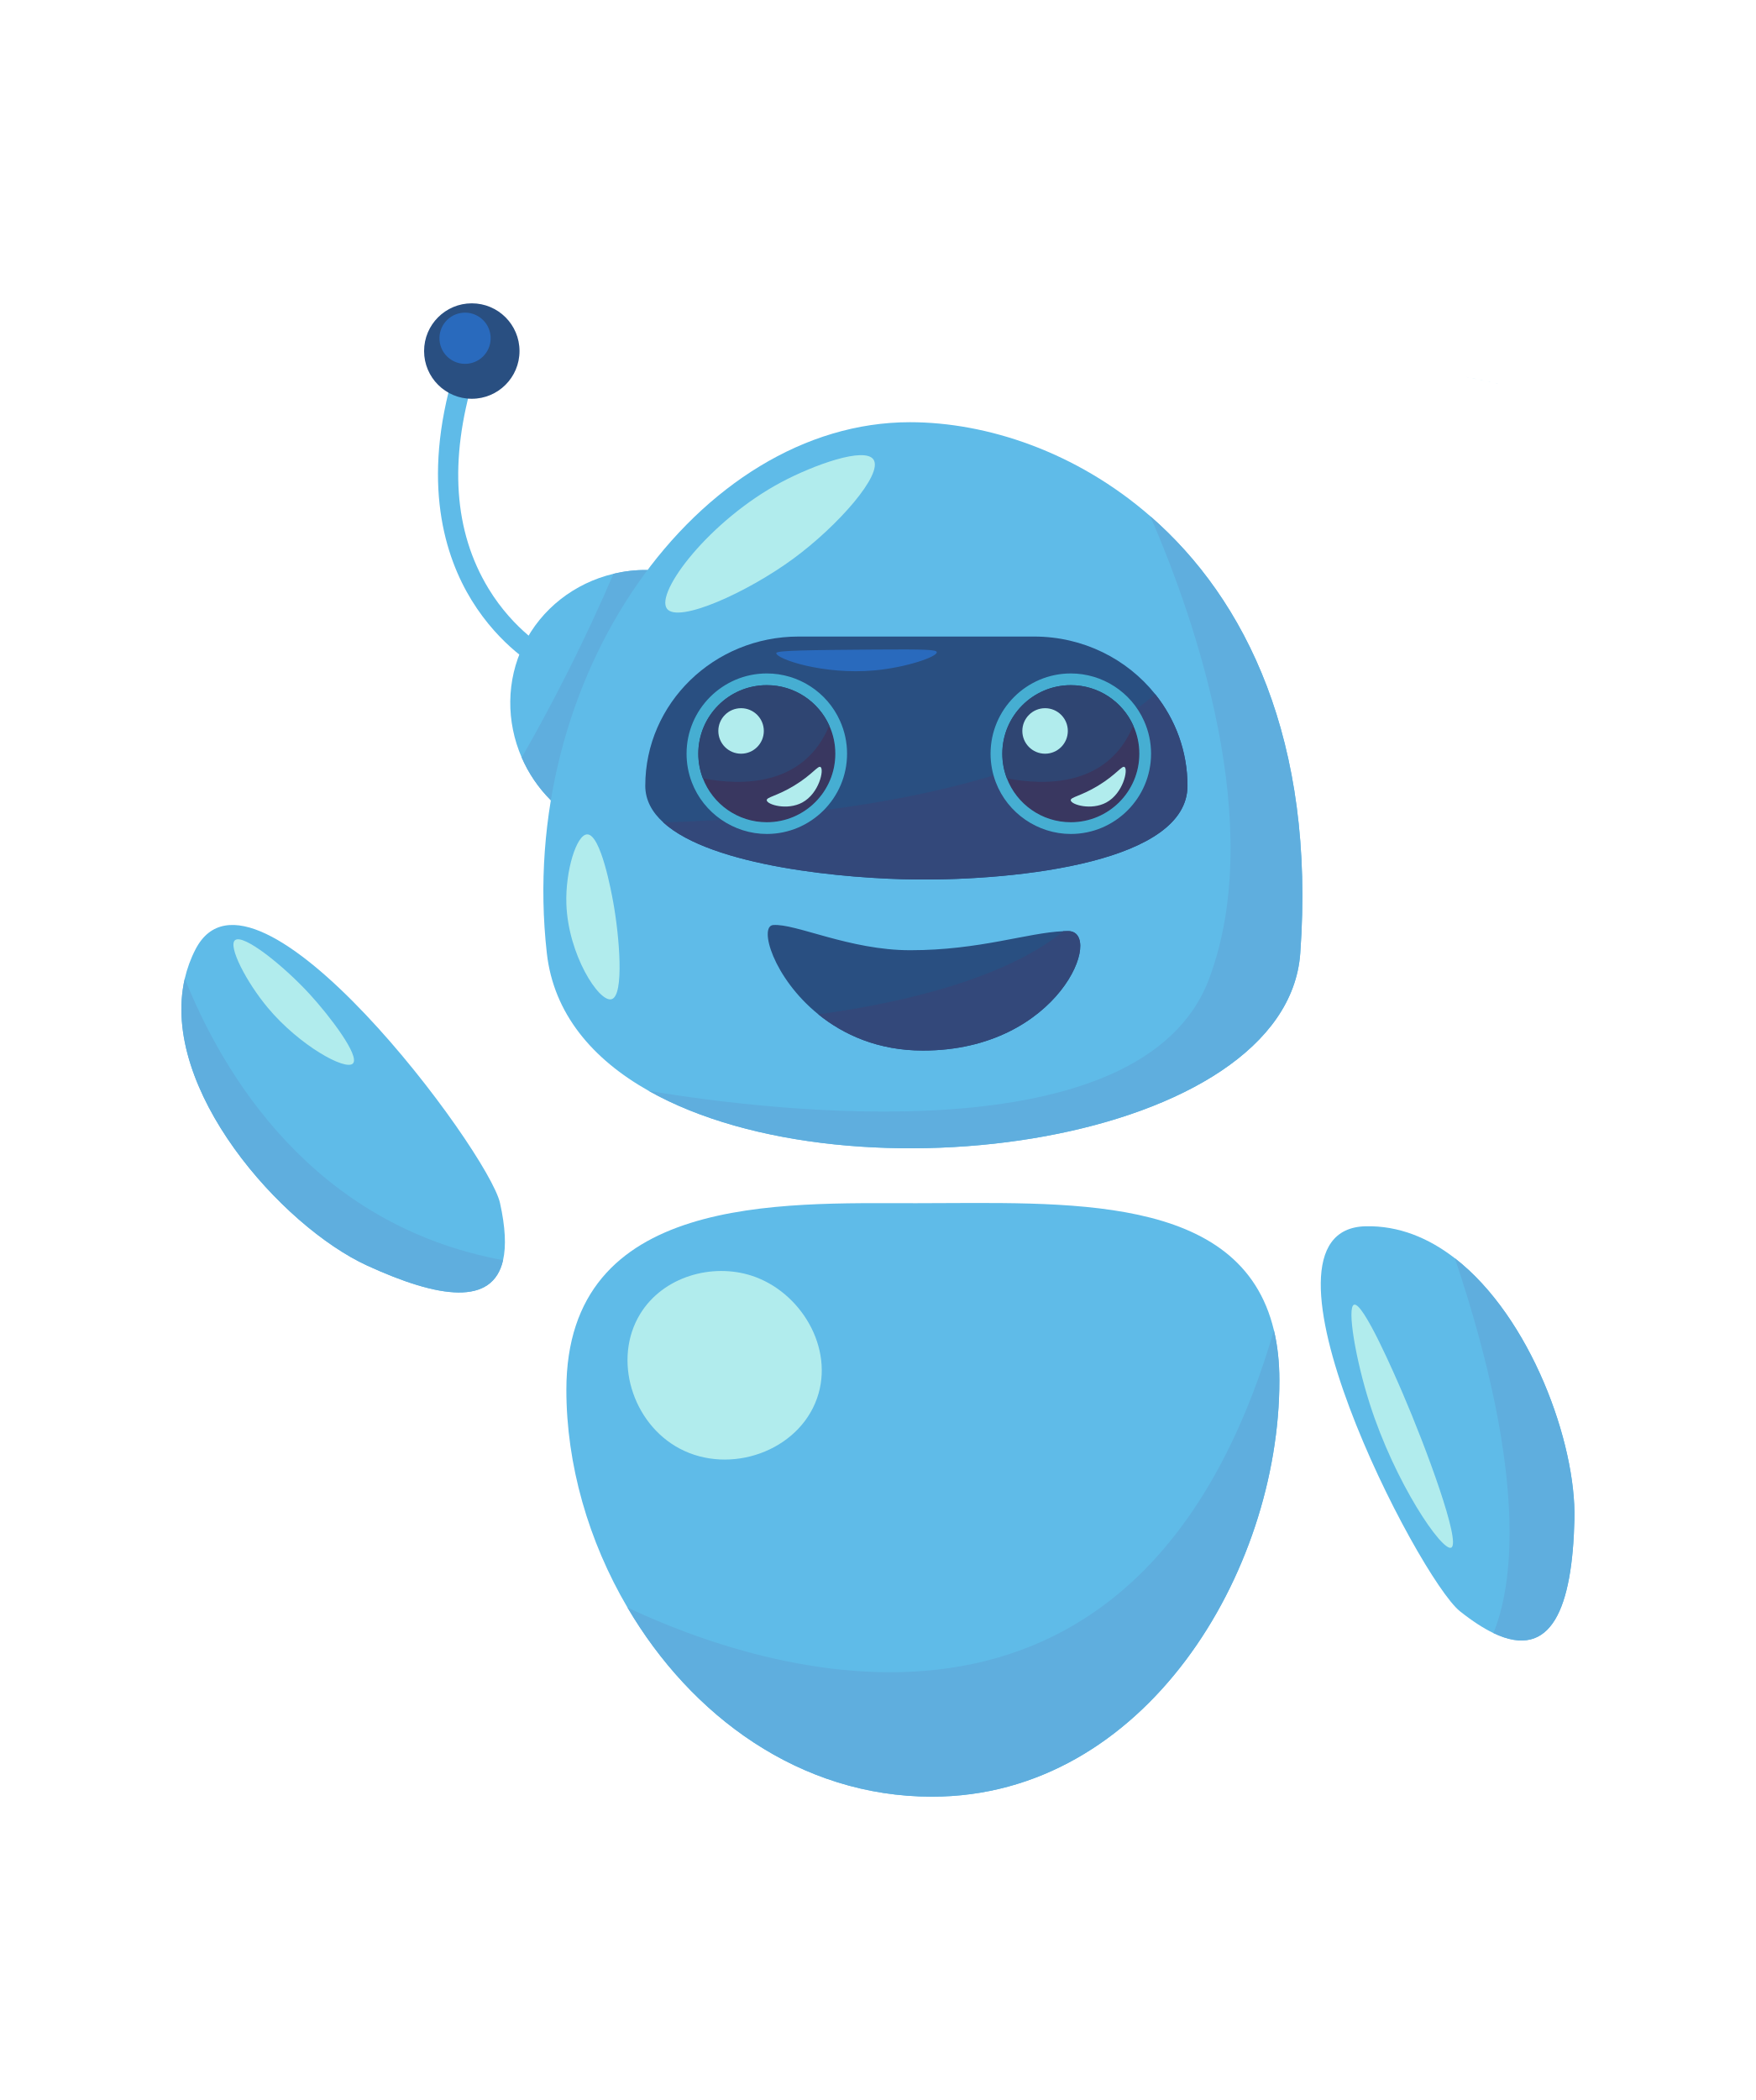
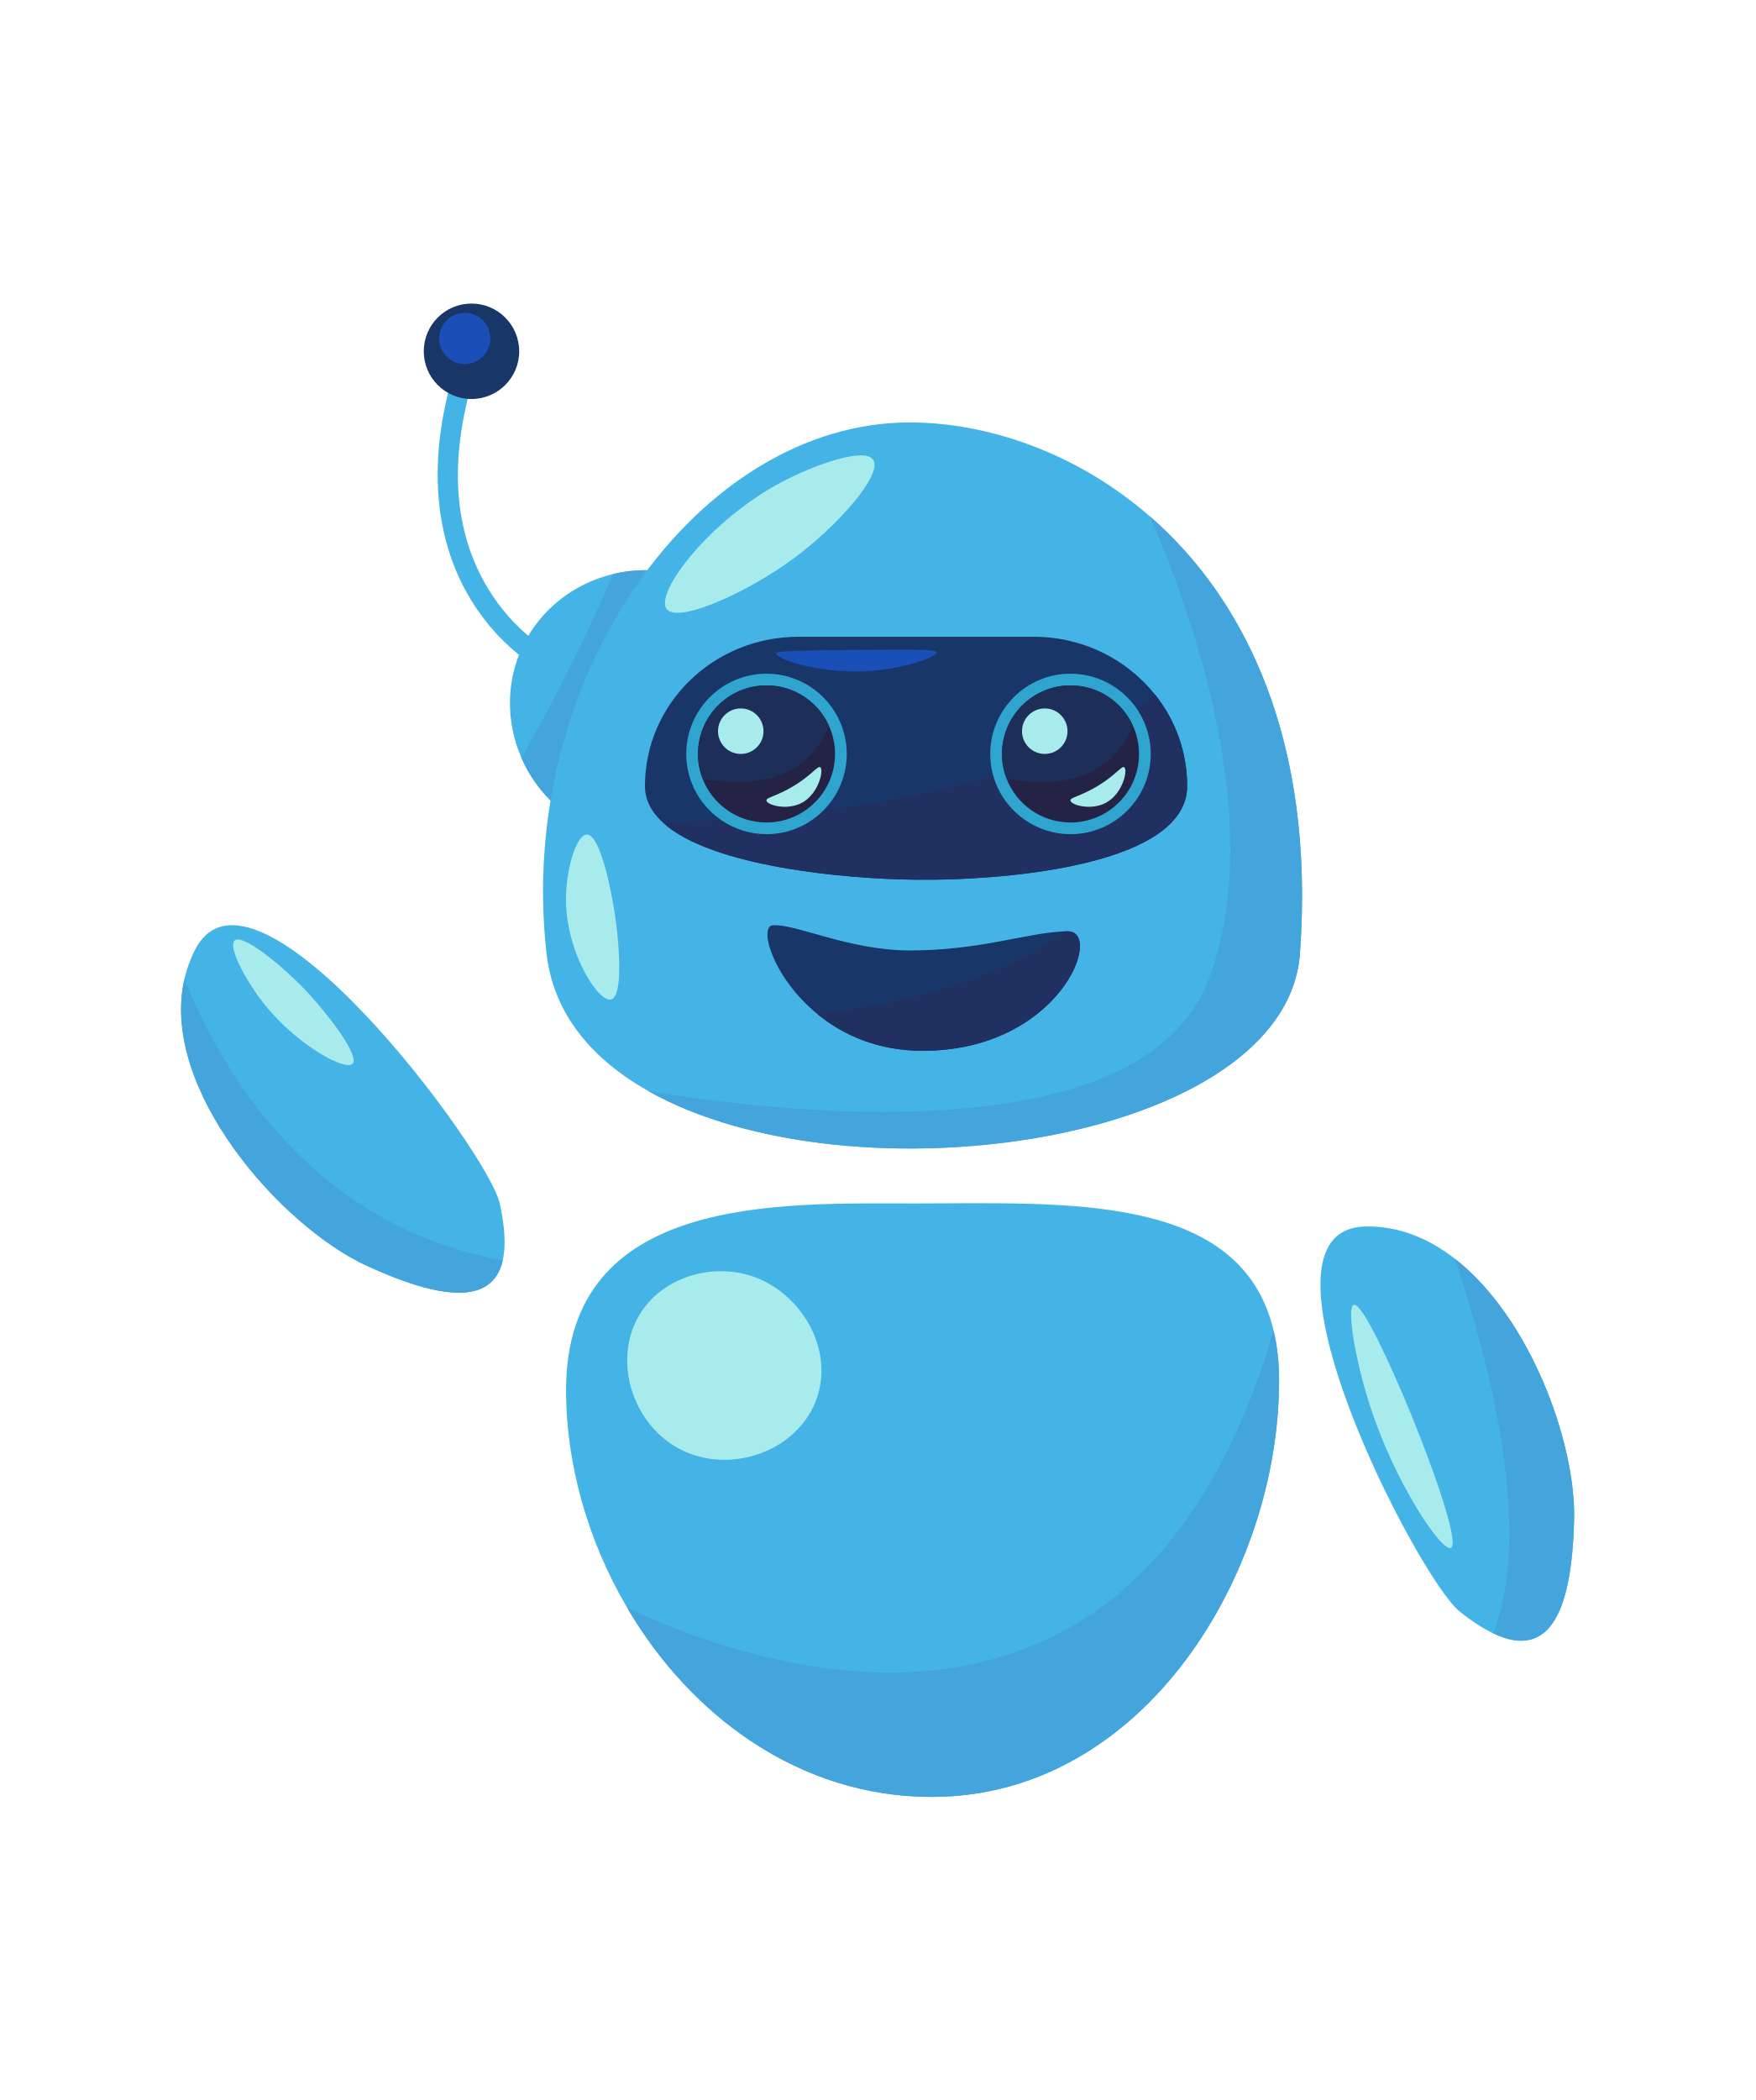
- <svg xmlns="http://www.w3.org/2000/svg" xml:space="preserve" width="218.612mm" height="261.392mm" version="1.0" style="shape-rendering:geometricPrecision; text-rendering:geometricPrecision; image-rendering:optimizeQuality; fill-rule:evenodd; clip-rule:evenodd" viewBox="0 0 21855.34 26132.15">
+ <svg xmlns="http://www.w3.org/2000/svg" xml:space="preserve" width="218.612mm" height="261.392mm" version="1.0" style="shape-rendering:geometricPrecision; text-rendering:geometricPrecision; image-rendering:optimizeQuality; fill-rule:evenodd; clip-rule:evenodd" viewBox="0 0 21861.2 26139.16">
  <defs>
    <style type="text/css">
   
    .fil0 {fill:none}
-     .fil4 {fill:#294F81;fill-rule:nonzero}
-     .fil9 {fill:#296ABD;fill-rule:nonzero}
-     .fil8 {fill:#2F4572;fill-rule:nonzero}
-     .fil5 {fill:#33487A;fill-rule:nonzero}
-     .fil6 {fill:#393760;fill-rule:nonzero}
-     .fil7 {fill:#46AED2;fill-rule:nonzero}
-     .fil2 {fill:#5FAEDE;fill-rule:nonzero}
-     .fil1 {fill:#5FBBE8;fill-rule:nonzero}
-     .fil3 {fill:#B1ECED;fill-rule:nonzero}
-     .fil10 {fill:#BBDAF4;fill-rule:nonzero}
-     .fil11 {fill:#BBE1F4;fill-rule:nonzero}
+     .fil4 {fill:#193669;fill-rule:nonzero}
+     .fil9 {fill:#194FB6;fill-rule:nonzero}
+     .fil8 {fill:#1D2E58;fill-rule:nonzero}
+     .fil5 {fill:#203060;fill-rule:nonzero}
+     .fil6 {fill:#242345;fill-rule:nonzero}
+     .fil7 {fill:#2EA4CF;fill-rule:nonzero}
+     .fil2 {fill:#44A4DC;fill-rule:nonzero}
+     .fil1 {fill:#44B4E7;fill-rule:nonzero}
+     .fil3 {fill:#A8EBED;fill-rule:nonzero}
   
  </style>
  </defs>
  <g id="Camada_x0020_1">
-     <rect class="fil0" width="21855.34" height="26132.15" />
-     <g id="_1533991219888">
-       <g>
-         <path class="fil1" d="M6261.69 15681.32c-129.37,571.07 -795.2,478.49 -1690.25,68.07 -1068.85,-490.14 -2586.73,-2204.02 -2271.49,-3571.75 0,-0.37 0,-0.37 0,-0.37 28.8,-124.67 72.53,-245.98 133.37,-363.72 728.87,-1409.26 3646.89,2512.75 3790.1,3155.99 67.8,304.69 77.63,538.66 38.26,711.78z" />
-         <path class="fil2" d="M6261.69 15681.32c-129.37,571.07 -795.2,478.49 -1690.25,68.07 -1068.85,-490.14 -2586.73,-2204.02 -2271.49,-3571.75 471.23,1177.12 1583.83,3065.95 3961.74,3503.68z" />
-         <path class="fil3" d="M3853.27 12369.62c253.02,275.34 628.24,769.96 539.92,863.82 -90.24,95.91 -666.37,-223.46 -1058.21,-691 -267.52,-319.23 -498.31,-766.25 -410.33,-842.3 99.55,-86.03 598.7,310.48 928.62,669.49z" />
-       </g>
-       <path class="fil1" d="M15924.56 17179.4c0,2381.24 -1670.52,5178.23 -4324.68,5178.23 -1644.67,0 -2998.17,-1006.89 -3789.35,-2353.1 -486.56,-826.55 -760.95,-1780.96 -760.95,-2708.83 0,-2439.5 2662.55,-2323.28 4349.88,-2323.28 1850.56,0 4047.36,-141.78 4457.02,1581.69 44.81,185.81 68.08,393.53 68.08,625.29z" />
-       <path class="fil2" d="M15924.56 17179.4c0,2381.24 -1670.52,5178.23 -4324.68,5178.23 -1644.67,0 -2998.17,-1006.89 -3789.35,-2353.1 1648.32,775.9 6343.64,2382.99 8045.95,-3450.43 44.81,185.81 68.08,393.53 68.08,625.29z" />
-       <path class="fil3" d="M7968.66 16349.89c-344.79,562.17 -100.93,1362.17 491.05,1676.23 625.75,331.93 1477.18,34.38 1709.77,-625.52 221.03,-626.81 -204.91,-1329.39 -815.07,-1526.46 -489.38,-158.06 -1099.16,8.29 -1385.75,475.75z" />
-       <path class="fil1" d="M19596.94 18907.21c-26.55,1094.37 -281.65,1762.4 -1007.96,1414.73 -124.67,-59.78 -263.48,-149.39 -417.28,-271.84 -515.3,-411.12 -2760.17,-4753.36 -1173.85,-4790.48 409.97,-9.51 783.51,143.9 1111.86,398.71 942.09,731.4 1510.57,2297.72 1487.22,3248.87z" />
-       <path class="fil2" d="M19596.94 18907.21c-26.55,1094.37 -281.65,1762.4 -1007.96,1414.73 235.02,-578.74 443.5,-1913.62 -479.26,-4663.6 942.09,731.4 1510.57,2297.72 1487.22,3248.87z" />
-       <path class="fil3" d="M17458.71 17336.7c293.37,680.14 730.33,1863.88 604.69,1922.06 -113.26,52.48 -699.68,-803.51 -1014.97,-1792.46 -175.69,-550.91 -285.45,-1200.62 -194.41,-1230.97 113.33,-37.8 513.41,889.84 604.69,1101.36z" />
-       <path class="fil1" d="M6856.45 9958.94c-156.7,-156.69 -278.45,-337.79 -362.6,-532.05 -194.25,-445.71 -193.54,-959.88 23.3,-1402.7 220.13,-449.37 635.58,-769.29 1119.19,-884.06 136.61,-32.85 279.16,-49.21 424.2,-47.08 330.56,1888.13 -1204.09,2865.89 -1204.09,2865.89z" />
-       <path class="fil2" d="M6856.45 9958.94c-156.7,-156.69 -278.45,-337.79 -362.6,-532.05 192.72,-336.41 386.29,-694.43 577.24,-1074.05 210.35,-418.34 397.93,-823.9 565.26,-1212.71 136.61,-32.85 279.16,-49.21 424.2,-47.08 -401.37,955.32 -802.74,1910.65 -1204.09,2865.89z" />
-       <path class="fil1" d="M16184.46 11862.07c-170.22,2359.33 -5579.45,3138.8 -8109.7,1712.81 -703.03,-396.2 -1183.7,-962.85 -1268.23,-1712.81 -388.86,-3449.75 1895.05,-6608.26 4518.93,-6608.26 951.22,0 2068.17,364.02 2993.07,1170.51 1185.48,1032.45 2057.22,2790.44 1865.93,5437.75z" />
-       <path class="fil1" d="M6702.93 8310.02c-19.28,-10.35 -475.85,-259.52 -833.91,-842.68 -327.65,-533.65 -631.06,-1460.22 -215.88,-2844.07l244.31 73.32c-309.73,1032.52 -248.53,1915.98 181.89,2625.78 321.12,529.38 740.14,760.69 744.33,762.97l-120.75 224.69z" />
-       <path class="fil4" d="M6466.38 4368.32c0,328.04 -265.89,593.95 -593.9,593.95 -327.98,0 -593.87,-265.91 -593.87,-593.95 0,-327.98 265.89,-593.81 593.87,-593.81 328.01,0 593.9,265.83 593.9,593.81z" />
-       <path class="fil4" d="M14780.68 9778.22c0,473.4 -519.72,764.95 -1189.51,938.07 -705.55,182.54 -1577.66,233.96 -2184.78,228.1 -869.15,-8.37 -2545.6,-159.27 -3150.14,-709.87 -141.78,-129.08 -224.53,-280.28 -224.53,-456.3 0,-512.8 213.58,-977.08 559.04,-1313.41 345.55,-336.05 822.91,-543.77 1350.25,-543.77l2930.39 0c612.98,0 1158.56,280.97 1507.68,717.57 251.76,314.9 401.6,710.33 401.6,1139.61z" />
-       <path class="fil5" d="M14780.68 9778.22c0,473.4 -519.72,764.95 -1189.51,938.07 -705.55,182.54 -1577.66,233.96 -2184.78,228.1 -869.15,-8.37 -2545.6,-159.27 -3150.14,-709.87 1721.57,-51.8 4647.93,-334.21 6122.83,-1595.91 251.76,314.9 401.6,710.33 401.6,1139.61z" />
-       <path class="fil4" d="M11486.93 13073.04c-556.16,0 -988.71,-197.16 -1302.16,-451.58 -562.62,-455.83 -741.59,-1096.19 -561.18,-1110.34 280.59,-21.51 950.08,313.38 1705.89,313.38 868.48,0 1460.22,-218.67 1906.7,-236.86 20.08,-1.14 39.33,-1.52 58.64,-1.52 453.4,0 -101.61,1486.92 -1807.9,1486.92z" />
-       <path class="fil2" d="M16184.46 11862.07c-170.22,2359.33 -5579.45,3138.8 -8109.7,1712.81 1545.86,256.55 6147.92,819.93 6975.93,-1397.25 712.08,-1906.77 -168.4,-4450.86 -732.16,-5753.32 1185.48,1032.45 2057.22,2790.44 1865.93,5437.75z" />
-       <path class="fil3" d="M8302.03 7575.35c139.8,184.37 999.29,-201.57 1576.52,-626.29 553.19,-407.07 1118.02,-1049.18 993.43,-1230.97 -110.67,-161.33 -745.4,68.61 -1144.64,280.74 -893.41,474.77 -1577.58,1375.64 -1425.31,1576.52z" />
-       <path class="fil3" d="M7049.58 11246.66c20.49,630.24 405.59,1228.61 561.37,1187.76 163.53,-42.82 96.97,-795.6 21.6,-1209.37 -21.6,-118.73 -154.04,-845.34 -323.95,-842.21 -133.61,2.43 -272.27,455.6 -259.02,863.82z" />
-       <path class="fil6" d="M14181.55 9379.06c0,471.04 -381.9,852.94 -852.95,852.94 -364.17,0 -674.89,-227.8 -797.27,-548.77 -36.05,-94.39 -55.98,-197 -55.98,-304.17 0,-471.04 381.91,-852.95 853.25,-852.95 346.77,0 645.08,206.88 778.03,503.98 48.14,106.56 74.92,224.61 74.92,348.97z" />
-       <path class="fil7" d="M13328.6 8380.29c-550.83,0 -999.06,448.08 -999.06,998.76 0,122.38 22.05,242.26 65.56,356.19 146.57,384.26 521.78,642.49 933.5,642.49 550.68,0 998.68,-448 998.68,-998.68 0,-142.46 -29.51,-280.05 -87.78,-408.98 -160.33,-358.09 -517.98,-589.78 -910.91,-589.78l0 0zm-0.15 145.81c346.76,0 645.23,206.88 778.18,503.98 48.14,106.56 74.92,224.61 74.92,348.97 0,471.04 -381.9,852.94 -852.95,852.94 -364.17,0 -674.89,-227.8 -797.35,-548.77 -35.97,-94.39 -55.91,-197 -55.91,-304.17 0,-471.04 381.75,-852.95 853.1,-852.95l0 0z" />
-       <path class="fil8" d="M14105.87 9028.41c-318.39,769.81 -1108.21,746.85 -1572.72,657.32 -36.36,-94.31 -56.58,-196.77 -56.96,-303.94 -1.53,-471.12 379.01,-854.25 850.43,-855.84 346.77,-1.14 645.31,205.89 779.25,502.46z" />
-       <path class="fil3" d="M13291.25 9095.88c0,156.38 -126.79,283.17 -283.16,283.17 -156.39,0 -283.1,-126.8 -283.1,-283.17 0,-156.38 126.72,-283.17 283.1,-283.17 156.38,0 283.16,126.8 283.16,283.17z" />
-       <path class="fil3" d="M13997.4 9544.64c46.4,31.18 -16.73,328.28 -227.87,441.91 -187.57,101 -436.14,27.07 -441.92,-27.61 -4.26,-40.16 124.6,-51.12 340.07,-181.63 226.74,-137.29 297.47,-254.34 329.72,-232.67z" />
-       <path class="fil6" d="M10397.59 9378.99c0,471.03 -381.91,852.94 -852.95,852.94 -364.18,0 -674.89,-227.8 -797.27,-548.78 -36.06,-94.38 -55.98,-196.99 -55.98,-304.16 0,-471.04 381.9,-852.95 853.25,-852.95 346.77,0 645.08,206.95 778.02,503.97 48.23,106.64 74.93,224.69 74.93,348.98z" />
-       <path class="fil7" d="M9544.64 8380.22c-550.83,0 -998.98,448.07 -998.98,998.76 0,122.38 21.98,242.26 65.49,356.11 146.57,384.34 521.69,642.56 933.49,642.56 550.68,0 998.76,-448 998.76,-998.67 0,-142.39 -29.59,-280.05 -87.86,-408.99 -160.34,-358.01 -517.97,-589.77 -910.91,-589.77l0 0zm-0.15 145.81c346.76,0 645.23,206.95 778.17,503.97 48.23,106.64 74.93,224.69 74.93,348.98 0,471.03 -381.91,852.94 -852.95,852.94 -364.18,0 -674.89,-227.8 -797.27,-548.78 -36.06,-94.38 -55.98,-196.99 -55.98,-304.16 0,-471.04 381.76,-852.95 853.1,-852.95l0 0z" />
-       <path class="fil8" d="M10321.98 9028.34c-318.46,769.81 -1108.28,746.84 -1572.79,657.39 -36.35,-94.39 -56.58,-196.85 -56.96,-304.01 -1.52,-471.13 379.09,-854.25 850.43,-855.77 346.77,-1.22 645.31,205.82 779.32,502.39z" />
-       <path class="fil3" d="M9507.3 9095.8c0,156.46 -126.73,283.18 -283.17,283.18 -156.39,0 -283.1,-126.73 -283.1,-283.18 0,-156.38 126.72,-283.17 283.1,-283.17 156.45,0 283.17,126.8 283.17,283.17z" />
-       <path class="fil3" d="M10213.45 9544.56c46.32,31.19 -16.74,328.28 -227.81,441.91 -187.64,101.01 -436.2,27.08 -441.91,-27.53 -4.26,-40.23 124.51,-51.26 339.91,-181.7 226.82,-137.29 297.56,-254.35 329.81,-232.68z" />
-       <path class="fil9" d="M11660.2 8115.22c8.29,56.67 -375.06,190.16 -772.02,226.82 -644.08,59.32 -1234.31,-144.59 -1225.65,-216.02 4.04,-32.77 411.27,-36.66 1225.65,-43.2 654.28,-5.17 767.68,2.51 772.02,32.4z" />
-       <path class="fil9" d="M5474.97 4266.09c31.48,173.11 197.4,288.04 370.55,256.47 173.16,-31.4 288.05,-197.3 256.56,-370.49 -31.52,-173.19 -197.41,-288.04 -370.56,-256.55 -173.16,31.49 -288.02,197.39 -256.55,370.57z" />
-       <path class="fil5" d="M11486.93 13073.04c-556.16,0 -988.71,-197.16 -1302.16,-451.58 755.14,-99.41 2239.08,-370.95 3051.41,-1033.82 20.08,-1.14 39.33,-1.52 58.64,-1.52 453.4,0 -101.61,1486.92 -1807.9,1486.92z" />
-       <polygon class="fil10" points="18840.43,4813.5 18256.21,4692.56 18256.21,4692.17 " />
-       <polygon class="fil11" points="18840.43,4813.5 18256.21,4692.56 18256.21,4692.17 " />
+     <rect class="fil0" width="21861.2" height="26139.16" />
+     <g id="_2766216718928">
+       <path class="fil1" d="M6259.44 15688.46c-129.4,571.22 -795.41,478.62 -1690.7,68.09 -1069.14,-490.27 -2587.42,-2204.61 -2272.1,-3572.71 0,-0.37 0,-0.37 0,-0.37 28.81,-124.7 72.55,-246.05 133.41,-363.82 729.07,-1409.64 3647.87,2513.42 3791.12,3156.85 67.82,304.77 77.65,538.8 38.27,711.97l0 -0.01z" />
+       <path class="fil2" d="M6259.44 15688.46c-129.4,571.22 -795.41,478.62 -1690.7,68.09 -1069.14,-490.27 -2587.42,-2204.61 -2272.1,-3572.71 471.36,1177.44 1584.25,3066.77 3962.8,3504.62z" />
+       <path class="fil3" d="M3850.37 12375.87c253.09,275.41 628.41,770.17 540.06,864.05 -90.26,95.94 -666.55,-223.52 -1058.49,-691.19 -267.59,-319.32 -498.44,-766.46 -410.44,-842.53 99.58,-86.05 598.86,310.56 928.87,669.67z" />
+       <path class="fil1" d="M15924.9 17186.94c0,2381.88 -1670.97,5179.62 -4325.85,5179.62 -1645.11,0 -2998.97,-1007.16 -3790.37,-2353.73 -486.69,-826.77 -761.15,-1781.44 -761.15,-2709.56 0,-2440.15 2663.26,-2323.9 4351.05,-2323.9 1851.06,0 4048.45,-141.82 4458.22,1582.11 44.82,185.86 68.1,393.64 68.1,625.46l-0.01 0 0.01 0z" />
+       <path class="fil2" d="M15924.9 17186.94c0,2381.88 -1670.97,5179.62 -4325.85,5179.62 -1645.11,0 -2998.97,-1007.16 -3790.37,-2353.73 1648.76,776.11 6345.34,2383.63 8048.11,-3451.36 44.82,185.86 68.1,393.64 68.1,625.46l0 0.01 0.01 0z" />
+       <path class="fil3" d="M7966.87 16357.22c-344.88,562.32 -100.96,1362.54 491.18,1676.68 625.93,332.02 1477.58,34.39 1710.23,-625.69 221.09,-626.98 -204.96,-1329.75 -815.29,-1526.87 -489.51,-158.1 -1099.45,8.29 -1386.12,475.88z" />
+       <path class="fil1" d="M19598.26 18915.21c-26.56,1094.66 -281.73,1762.87 -1008.23,1415.11 -124.7,-59.8 -263.55,-149.43 -417.39,-271.91 -515.44,-411.23 -2760.91,-4754.63 -1174.16,-4791.76 410.08,-9.51 783.72,143.94 1112.16,398.82 942.34,731.6 1510.98,2298.34 1487.62,3249.74z" />
+       <path class="fil2" d="M19598.26 18915.21c-26.56,1094.66 -281.73,1762.87 -1008.23,1415.11 235.08,-578.9 443.62,-1914.13 -479.39,-4664.85 942.34,731.6 1510.98,2298.34 1487.62,3249.74z" />
+       <path class="fil3" d="M17459.46 17344.29c293.45,680.32 730.53,1864.38 604.85,1922.58 -113.29,52.49 -699.87,-803.73 -1015.25,-1792.94 -175.74,-551.06 -285.53,-1200.94 -194.46,-1231.3 113.36,-37.81 513.55,890.08 604.85,1101.66l0.01 0z" />
+       <path class="fil1" d="M6854.36 9964.55c-156.74,-156.73 -278.52,-337.88 -362.7,-532.19 -194.3,-445.83 -193.59,-960.14 23.31,-1403.08 220.19,-449.49 635.75,-769.5 1119.49,-884.3 136.65,-32.86 279.23,-49.22 424.31,-47.09 330.65,1888.64 -1204.41,2866.66 -1204.41,2866.66z" />
+       <path class="fil2" d="M6854.36 9964.55c-156.74,-156.73 -278.52,-337.88 -362.7,-532.19 192.77,-336.5 386.39,-694.62 577.39,-1074.34 210.41,-418.45 398.04,-824.12 565.41,-1213.04 136.65,-32.86 279.23,-49.22 424.31,-47.09 -401.48,955.58 -802.96,1911.16 -1204.41,2866.66z" />
+       <path class="fil1" d="M16184.87 11868.19c-170.27,2359.96 -5580.95,3139.64 -8111.87,1713.27 -703.22,-396.31 -1184.02,-963.11 -1268.57,-1713.27 -388.96,-3450.67 1895.56,-6610.03 4520.15,-6610.03 951.48,0 2068.72,364.12 2993.87,1170.82 1185.8,1032.73 2057.77,2791.19 1866.43,5439.22l-0.01 -0.01z" />
+       <path class="fil1" d="M6700.8 8315.18c-19.29,-10.35 -475.98,-259.59 -834.13,-842.91 -327.74,-533.79 -631.23,-1460.62 -215.94,-2844.83l244.38 73.34c-309.81,1032.8 -248.6,1916.49 181.94,2626.48 321.21,529.52 740.34,760.89 744.53,763.17l-120.78 224.75z" />
+       <path class="fil4" d="M6464.18 4372.43c0,328.13 -265.96,594.11 -594.06,594.11 -328.07,0 -594.03,-265.98 -594.03,-594.11 0,-328.07 265.96,-593.97 594.03,-593.97 328.1,0 594.06,265.9 594.06,593.97z" />
+       <path class="fil4" d="M14780.71 9783.78c0,473.53 -519.86,765.16 -1189.83,938.32 -705.74,182.59 -1578.08,234.02 -2185.37,228.16 -869.38,-8.37 -2546.28,-159.31 -3150.98,-710.06 -141.82,-129.11 -224.59,-280.36 -224.59,-456.42 0,-512.94 213.64,-977.34 559.19,-1313.76 345.64,-336.14 823.13,-543.92 1350.61,-543.92l2931.18 0c613.14,0 1158.87,281.05 1508.08,717.76 251.83,314.98 401.71,710.52 401.71,1139.92z" />
+       <path class="fil5" d="M14780.71 9783.78c0,473.53 -519.86,765.16 -1189.83,938.32 -705.74,182.59 -1578.08,234.02 -2185.37,228.16 -869.38,-8.37 -2546.28,-159.31 -3150.98,-710.06 1722.03,-51.81 4649.18,-334.3 6124.47,-1596.34 251.83,314.98 401.71,710.52 401.71,1139.92z" />
+       <path class="fil4" d="M11486.08 13079.49c-556.31,0 -988.98,-197.21 -1302.51,-451.7 -562.77,-455.95 -741.79,-1096.48 -561.33,-1110.64 280.67,-21.52 950.33,313.46 1706.35,313.46 868.71,0 1460.62,-218.73 1907.21,-236.92 20.09,-1.14 39.34,-1.52 58.66,-1.52 453.52,0 -101.64,1487.32 -1808.38,1487.32z" />
+       <path class="fil2" d="M16184.87 11868.19c-170.27,2359.96 -5580.95,3139.64 -8111.87,1713.27 1546.27,256.62 6149.57,820.15 6977.8,-1397.62 712.27,-1907.28 -168.45,-4452.05 -732.36,-5754.86 1185.8,1032.73 2057.77,2791.19 1866.43,5439.22l0 -0.01z" />
+       <path class="fil3" d="M8300.33 7580.32c139.84,184.42 999.56,-201.62 1576.94,-626.46 553.34,-407.18 1118.32,-1049.46 993.7,-1231.3 -110.7,-161.37 -745.6,68.63 -1144.95,280.82 -893.65,474.9 -1578,1376.01 -1425.69,1576.94z" />
+       <path class="fil3" d="M7047.54 11252.62c20.5,630.41 405.7,1228.94 561.52,1188.08 163.57,-42.83 97,-795.81 21.61,-1209.69 -21.61,-118.76 -154.08,-845.57 -324.04,-842.44 -133.65,2.43 -272.34,455.72 -259.09,864.05z" />
+       <path class="fil6" d="M14181.42 9384.52c0,471.17 -382,853.17 -853.18,853.17 -364.27,0 -675.07,-227.86 -797.48,-548.92 -36.06,-94.42 -56,-197.05 -56,-304.25 0,-471.17 382.01,-853.18 853.48,-853.18 346.86,0 645.25,206.94 778.24,504.12 48.15,106.59 74.94,224.67 74.94,349.06z" />
+       <path class="fil7" d="M13328.24 8385.48c-550.98,0 -999.33,448.2 -999.33,999.03 0,122.41 22.06,242.32 65.58,356.29 146.61,384.36 521.92,642.66 933.75,642.66 550.83,0 998.95,-448.12 998.95,-998.95 0,-142.5 -29.52,-280.13 -87.8,-409.09 -160.37,-358.19 -518.12,-589.94 -911.15,-589.94l0 0zm-0.15 145.85c346.85,0 645.4,206.94 778.39,504.12 48.15,106.59 74.94,224.67 74.94,349.06 0,471.17 -382,853.17 -853.18,853.17 -364.27,0 -675.07,-227.86 -797.56,-548.92 -35.98,-94.42 -55.92,-197.05 -55.92,-304.25 0,-471.17 381.85,-853.18 853.33,-853.18l0 0z" />
+       <path class="fil8" d="M14105.72 9033.77c-318.48,770.02 -1108.51,747.05 -1573.14,657.5 -36.37,-94.34 -56.6,-196.82 -56.98,-304.02 -1.53,-471.25 379.11,-854.48 850.66,-856.07 346.86,-1.14 645.48,205.95 779.46,502.59z" />
+       <path class="fil3" d="M13290.88 9101.26c0,156.42 -126.82,283.25 -283.24,283.25 -156.43,0 -283.18,-126.83 -283.18,-283.25 0,-156.42 126.75,-283.25 283.18,-283.25 156.42,0 283.24,126.83 283.24,283.25z" />
+       <path class="fil3" d="M13997.23 9550.14c46.41,31.19 -16.73,328.37 -227.93,442.03 -187.62,101.03 -436.26,27.08 -442.04,-27.62 -4.26,-40.17 124.63,-51.13 340.16,-181.68 226.8,-137.33 297.55,-254.41 329.81,-232.73z" />
+       <path class="fil6" d="M10396.45 9384.45c0,471.16 -382.01,853.17 -853.18,853.17 -364.28,0 -675.07,-227.86 -797.48,-548.93 -36.07,-94.41 -56,-197.04 -56,-304.24 0,-471.17 382,-853.18 853.48,-853.18 346.86,0 645.25,207.01 778.23,504.11 48.24,106.67 74.95,224.75 74.95,349.07z" />
+       <path class="fil7" d="M9543.27 8385.41c-550.98,0 -999.25,448.19 -999.25,999.03 0,122.41 21.99,242.32 65.51,356.21 146.61,384.44 521.83,642.73 933.74,642.73 550.83,0 999.03,-448.12 999.03,-998.94 0,-142.43 -29.6,-280.13 -87.88,-409.1 -160.38,-358.11 -518.11,-589.93 -911.15,-589.93l0 0zm-0.15 145.85c346.85,0 645.4,207.01 778.38,504.11 48.24,106.67 74.95,224.75 74.95,349.07 0,471.16 -382.01,853.17 -853.18,853.17 -364.28,0 -675.07,-227.86 -797.48,-548.93 -36.07,-94.41 -56,-197.04 -56,-304.24 0,-471.17 381.86,-853.18 853.33,-853.18l0 0z" />
+       <path class="fil8" d="M10320.82 9033.7c-318.55,770.02 -1108.58,747.04 -1573.21,657.57 -36.36,-94.42 -56.6,-196.9 -56.98,-304.09 -1.52,-471.26 379.19,-854.48 850.66,-856 346.86,-1.22 645.48,205.88 779.53,502.52z" />
+       <path class="fil3" d="M9505.92 9101.18c0,156.5 -126.76,283.26 -283.25,283.26 -156.43,0 -283.18,-126.76 -283.18,-283.26 0,-156.42 126.75,-283.25 283.18,-283.25 156.49,0 283.25,126.83 283.25,283.25z" />
+       <path class="fil3" d="M10212.26 9550.06c46.33,31.2 -16.74,328.37 -227.87,442.03 -187.69,101.04 -436.32,27.09 -442.03,-27.54 -4.26,-40.24 124.54,-51.27 340,-181.75 226.88,-137.33 297.64,-254.42 329.9,-232.74z" />
+       <path class="fil9" d="M11659.4 8120.33c8.29,56.69 -375.16,190.21 -772.23,226.88 -644.25,59.34 -1234.64,-144.63 -1225.98,-216.08 4.04,-32.78 411.38,-36.67 1225.98,-43.21 654.46,-5.17 767.89,2.51 772.23,32.41z" />
+       <path class="fil9" d="M5472.51 4270.18c31.49,173.16 197.45,288.12 370.65,256.54 173.21,-31.41 288.13,-197.35 256.63,-370.59 -31.53,-173.24 -197.46,-288.12 -370.66,-256.62 -173.21,31.5 -288.1,197.44 -256.62,370.67z" />
+       <path class="fil5" d="M11486.08 13079.49c-556.31,0 -988.98,-197.21 -1302.51,-451.7 755.34,-99.44 2239.69,-371.05 3052.23,-1034.1 20.09,-1.14 39.34,-1.52 58.66,-1.52 453.52,0 -101.64,1487.32 -1808.38,1487.32z" />
    </g>
  </g>
</svg>
